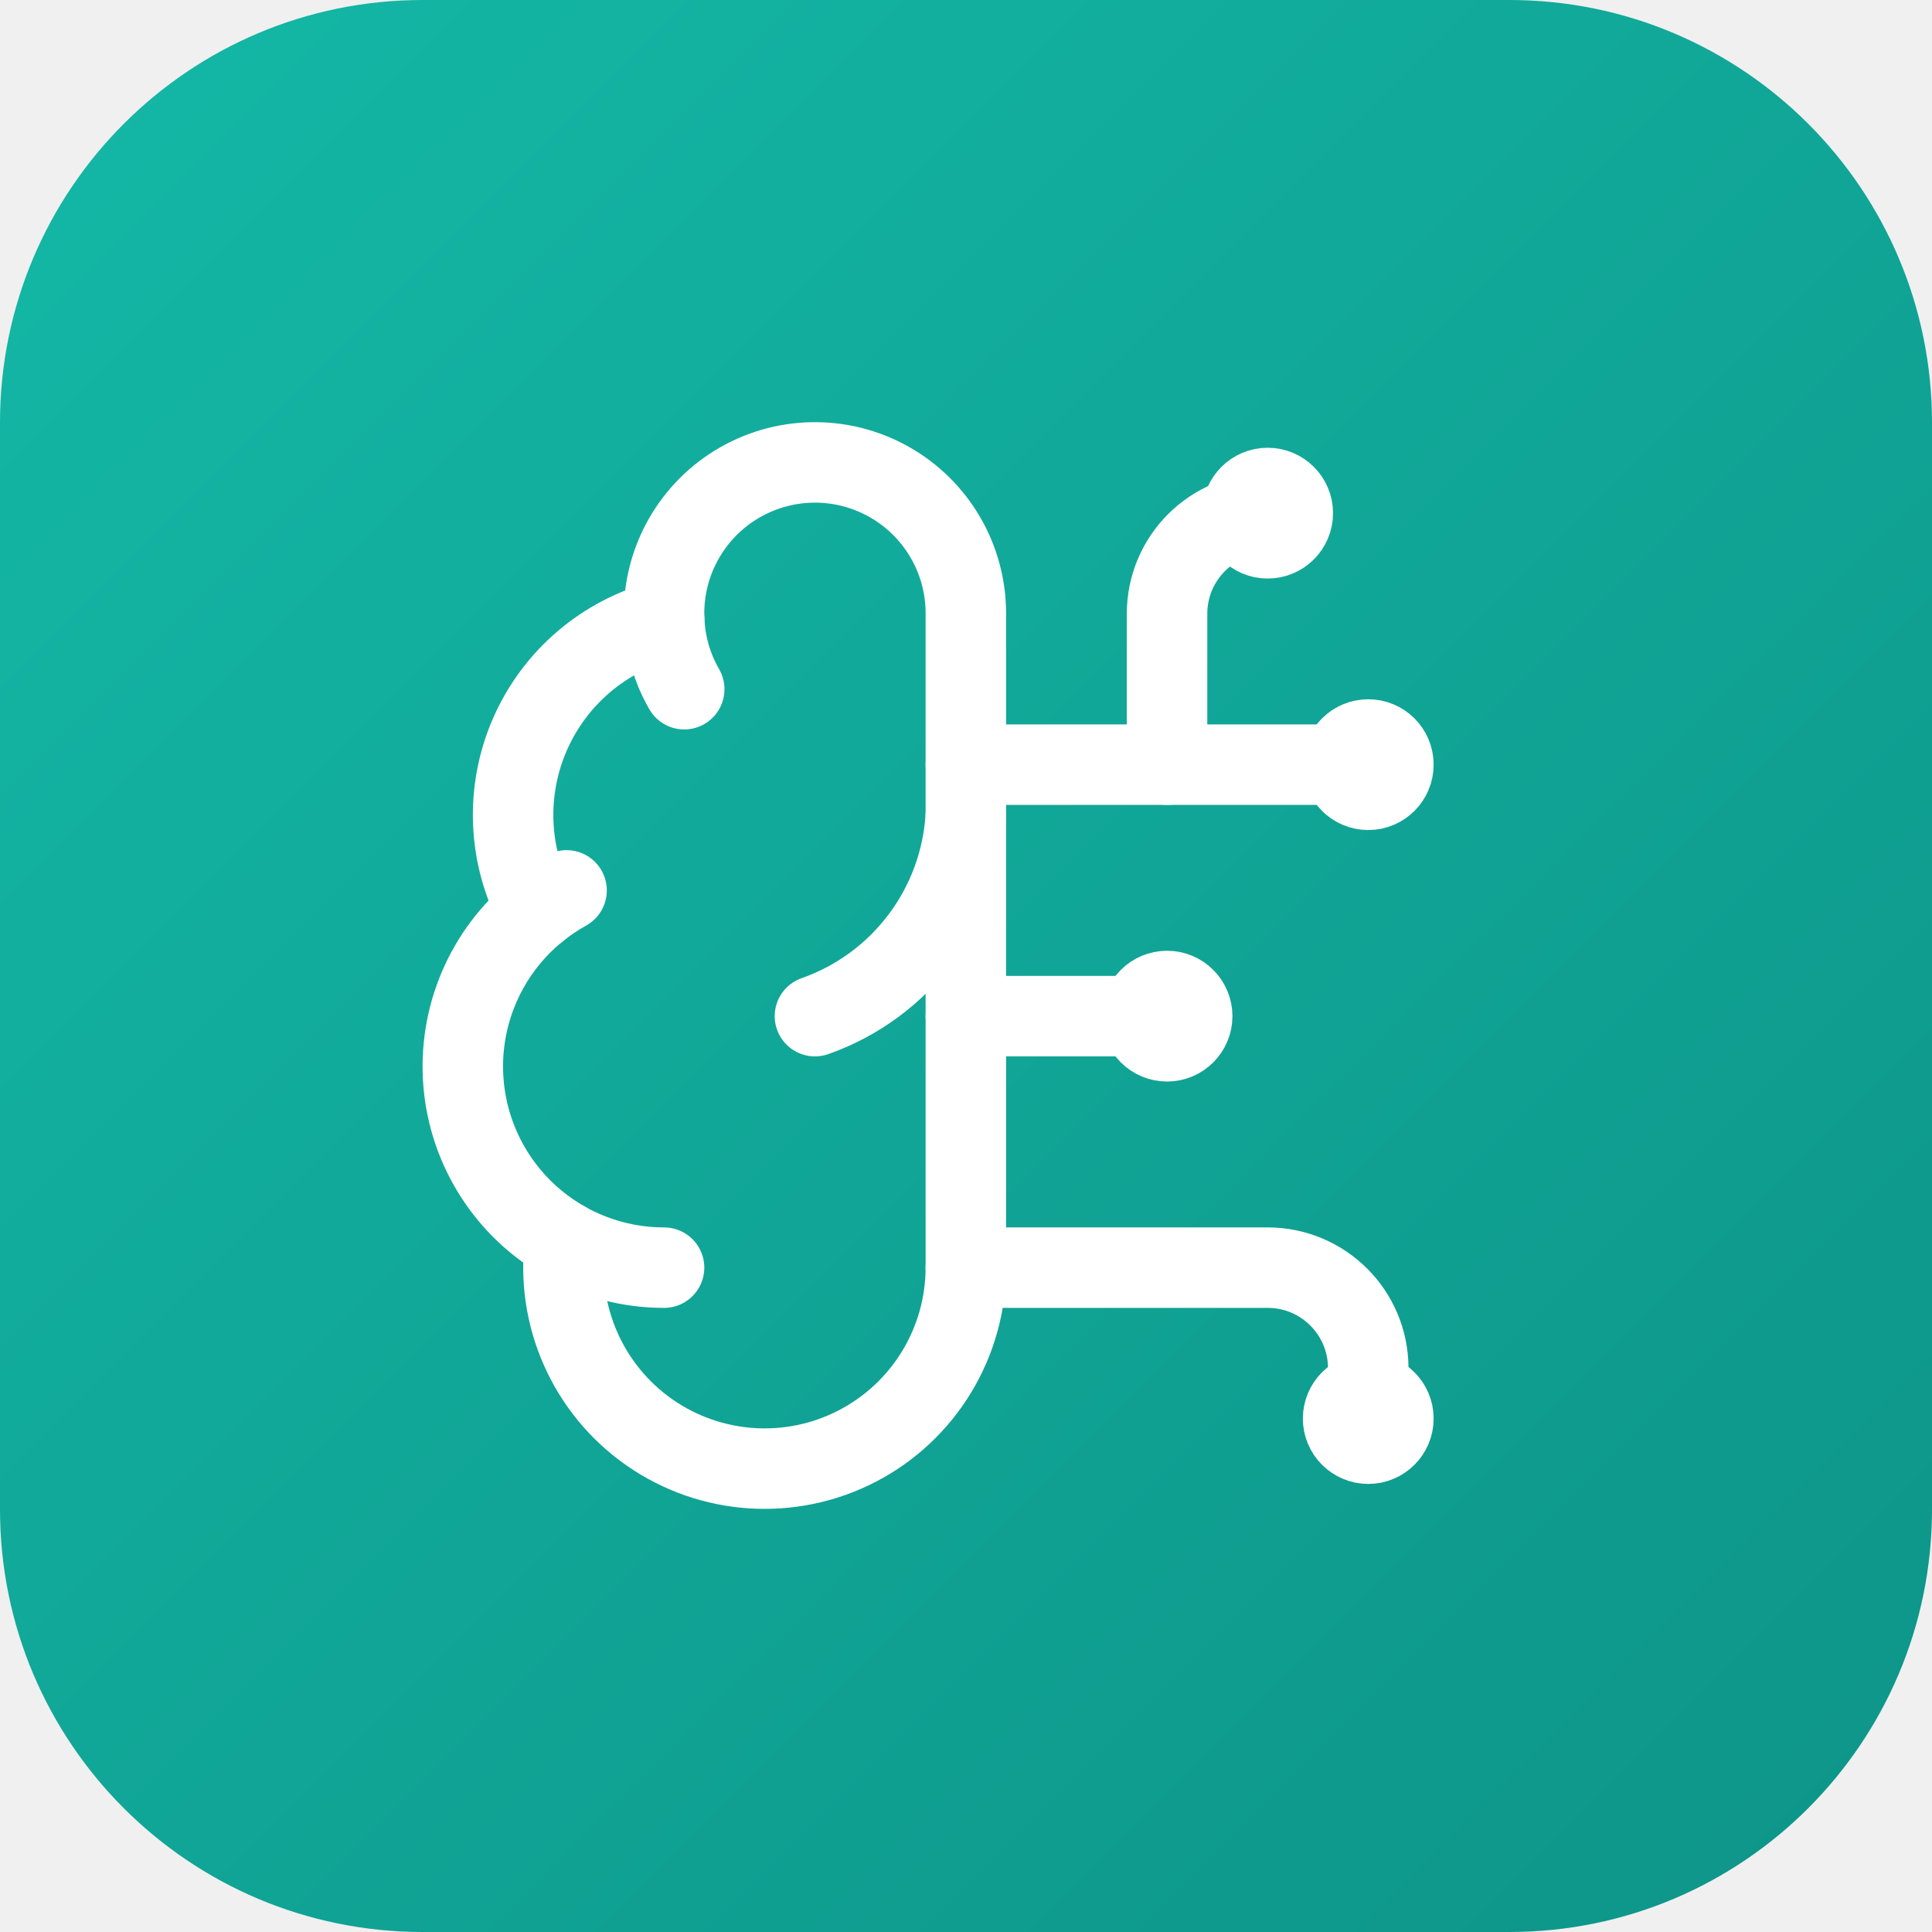
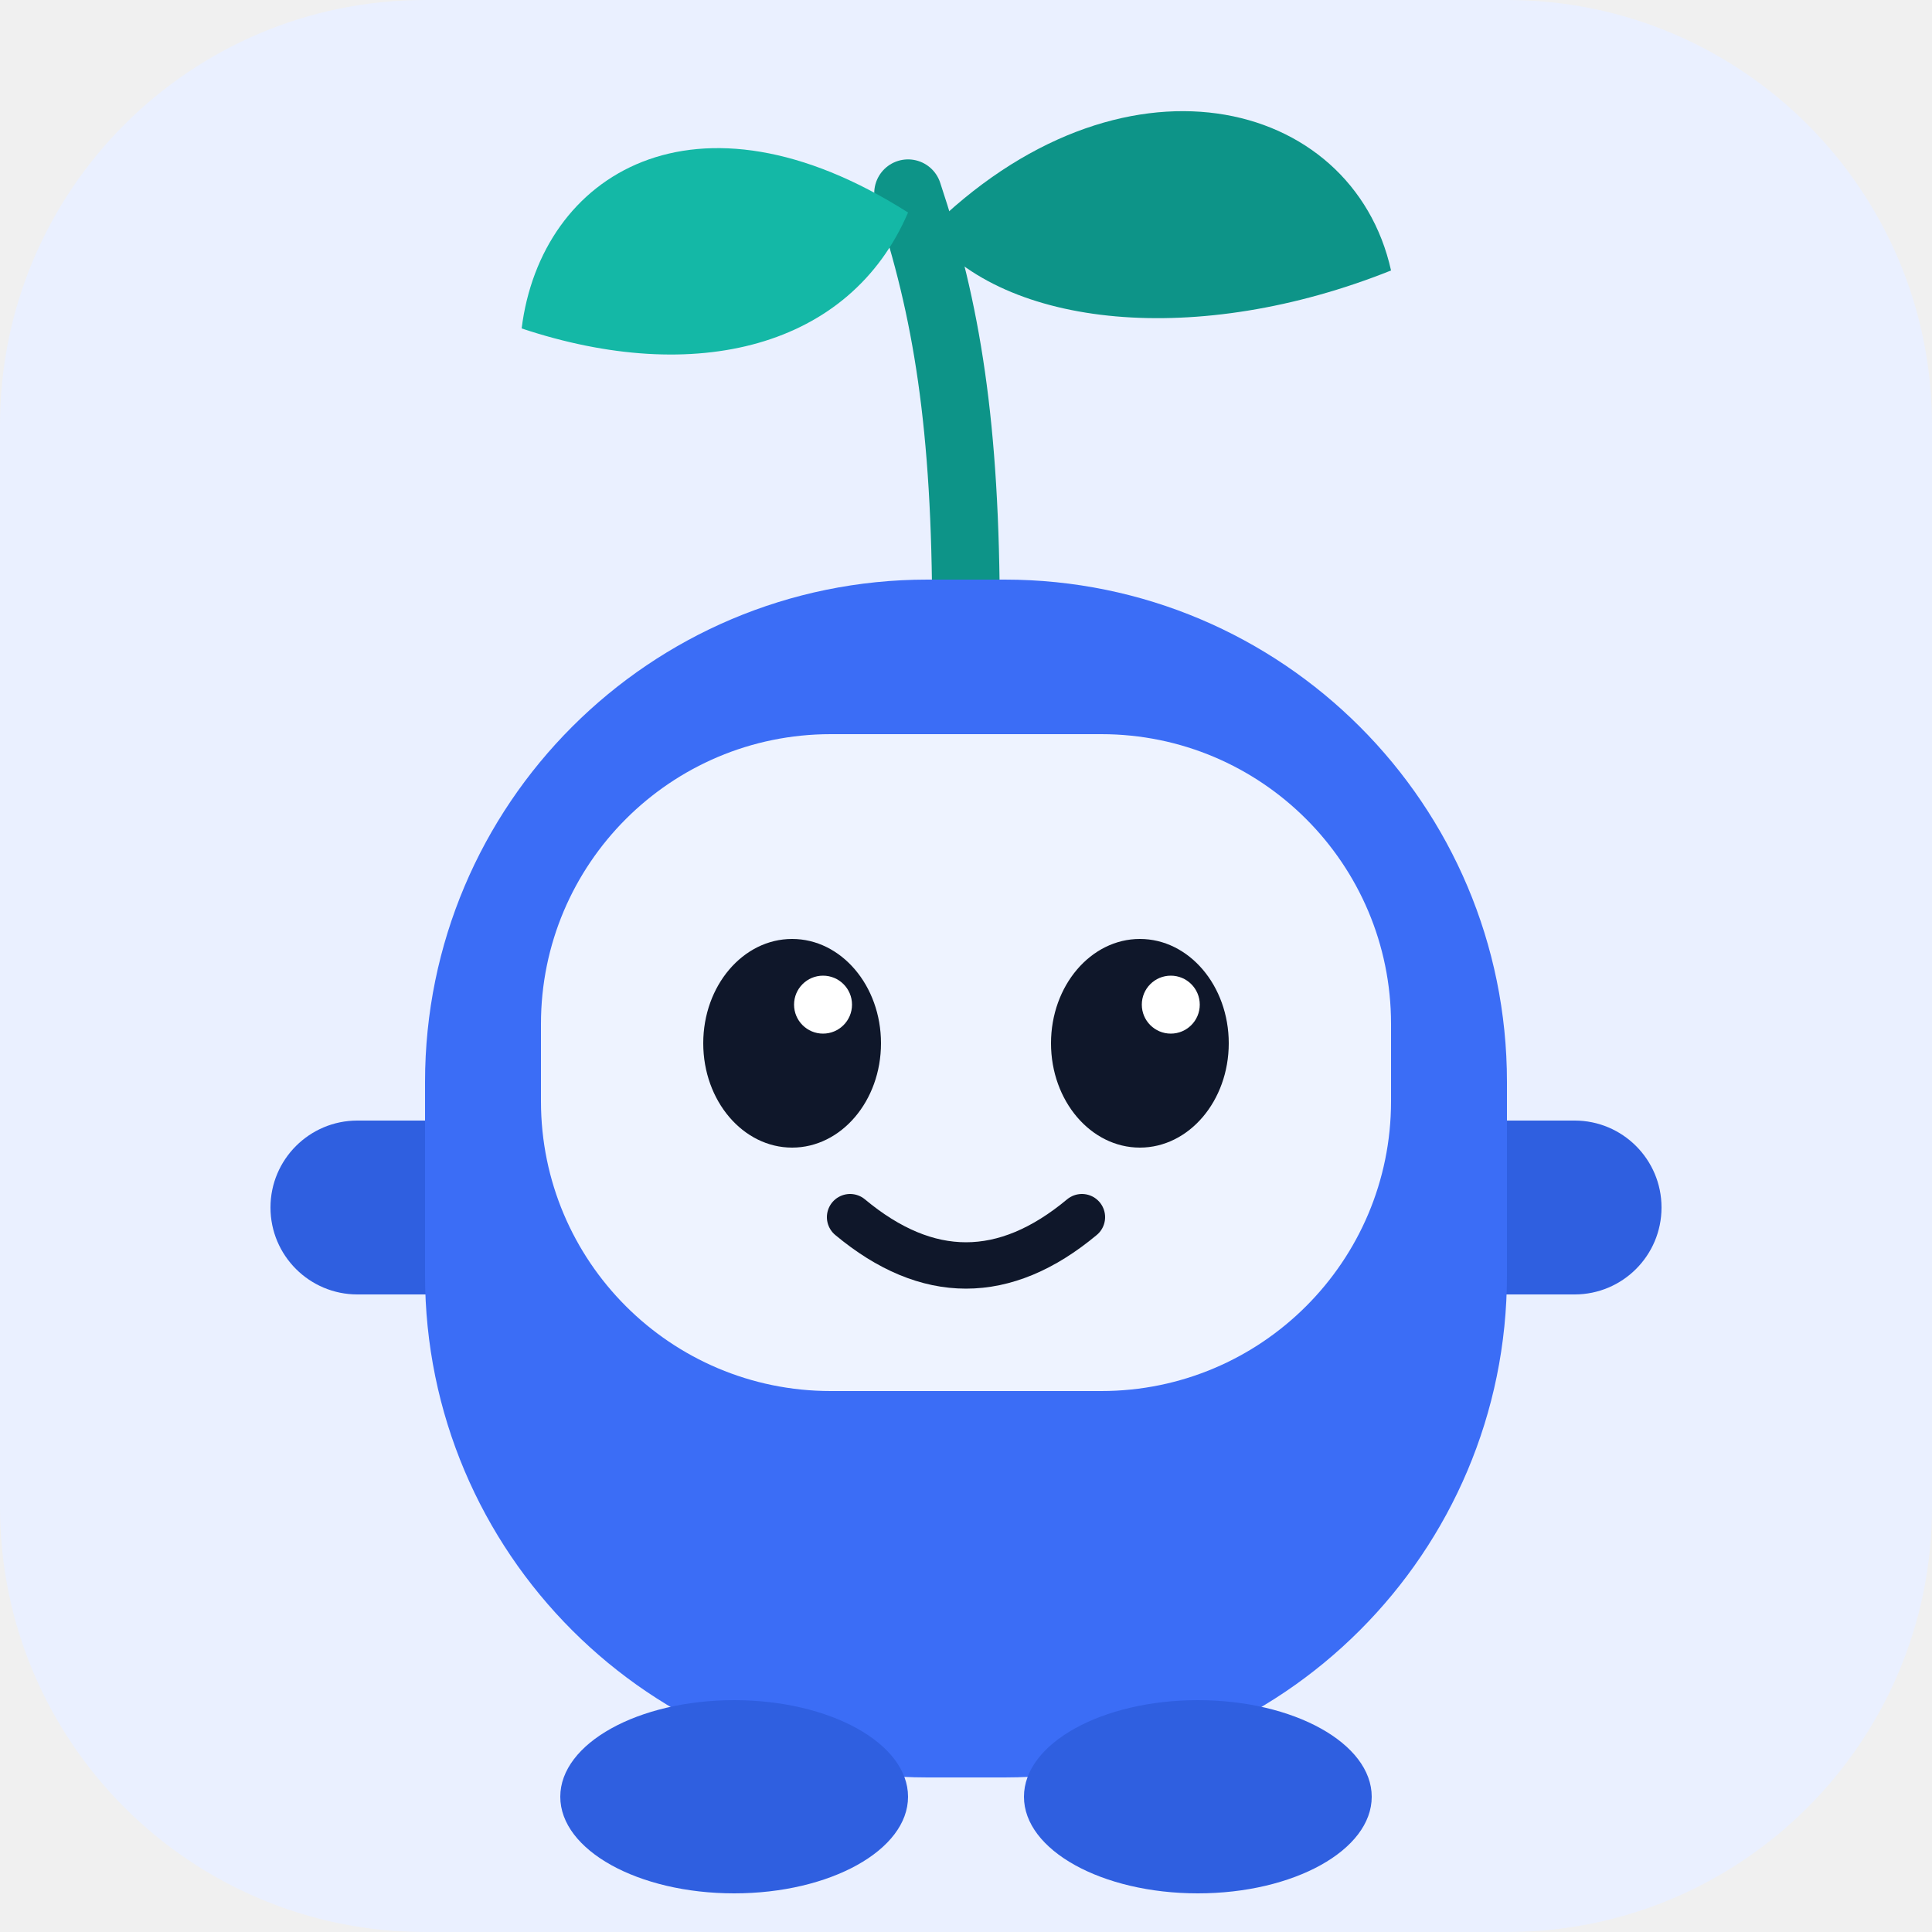
- <svg xmlns="http://www.w3.org/2000/svg" viewBox="0 0 512 512" width="512" height="512">
-   <defs>
-     <linearGradient id="g" x1="0" y1="0" x2="1" y2="1">
-       <stop offset="0" stop-color="#14b8a6" />
-       <stop offset="1" stop-color="#0d9488" />
-     </linearGradient>
-   </defs>
-   <rect width="512" height="512" rx="112" fill="url(#g)" />
-   <g transform="translate(96 96) scale(13.33)" fill="none" stroke="#ffffff" stroke-width="1.6" stroke-linecap="round" stroke-linejoin="round">
-     <path d="M12 5a3 3 0 1 0-5.997.125 4 4 0 0 0-2.526 5.77 4 4 0 0 0 .556 6.588A4 4 0 1 0 12 18Z" />
-     <path d="M9 13a4.5 4.5 0 0 0 3-4" />
-     <path d="M6.003 5.125A3 3 0 0 0 6.401 6.5" />
-     <path d="M3.477 10.896a4 4 0 0 1 .585-.396" />
-     <path d="M6 18a4 4 0 0 1-1.967-.516" />
-     <path d="M12 13h4" />
-     <path d="M12 18h6a2 2 0 0 1 2 2v1" />
-     <path d="M12 8h8" />
-     <path d="M16 8V5a2 2 0 0 1 2-2" />
-     <circle cx="16" cy="13" r=".5" />
-     <circle cx="18" cy="3" r=".5" />
-     <circle cx="20" cy="21" r=".5" />
-     <circle cx="20" cy="8" r=".5" />
+ <svg xmlns="http://www.w3.org/2000/svg" viewBox="0 0 100 100" width="512" height="512">
+   <rect width="100" height="100" rx="22" fill="#eaf0ff" />
+   <g transform="translate(0 -4)">
+     <path d="M50 36 C50 26 49 20 47 14" stroke="#0d9488" stroke-width="3.5" stroke-linecap="round" fill="none" />
+     <path d="M47 15 C36 8 28 13 27 21 C36 24 44 22 47 15 Z" fill="#14b8a6" />
+     <path d="M48 16 C58 6 70 9 72 18 C62 22 52 21 48 16 Z" fill="#0d9488" />
+     <rect x="14" y="62" width="14" height="9" rx="4.5" fill="#2f5fe0" />
+     <rect x="72" y="62" width="14" height="9" rx="4.5" fill="#2f5fe0" />
+     <rect x="22" y="34" width="56" height="62" rx="26" fill="#3b6df6" />
+     <rect x="28" y="42" width="44" height="34" rx="15" fill="#eef3ff" />
+     <ellipse cx="41" cy="58" rx="4.6" ry="5.4" fill="#0f172a" />
+     <ellipse cx="59" cy="58" rx="4.6" ry="5.4" fill="#0f172a" />
+     <circle cx="42.6" cy="56" r="1.5" fill="#fff" />
+     <circle cx="60.6" cy="56" r="1.5" fill="#fff" />
+     <path d="M44 67 Q50 72 56 67" stroke="#0f172a" stroke-width="2.4" stroke-linecap="round" fill="none" />
+     <ellipse cx="38" cy="97" rx="9" ry="5" fill="#2f5fe0" />
+     <ellipse cx="62" cy="97" rx="9" ry="5" fill="#2f5fe0" />
  </g>
</svg>
